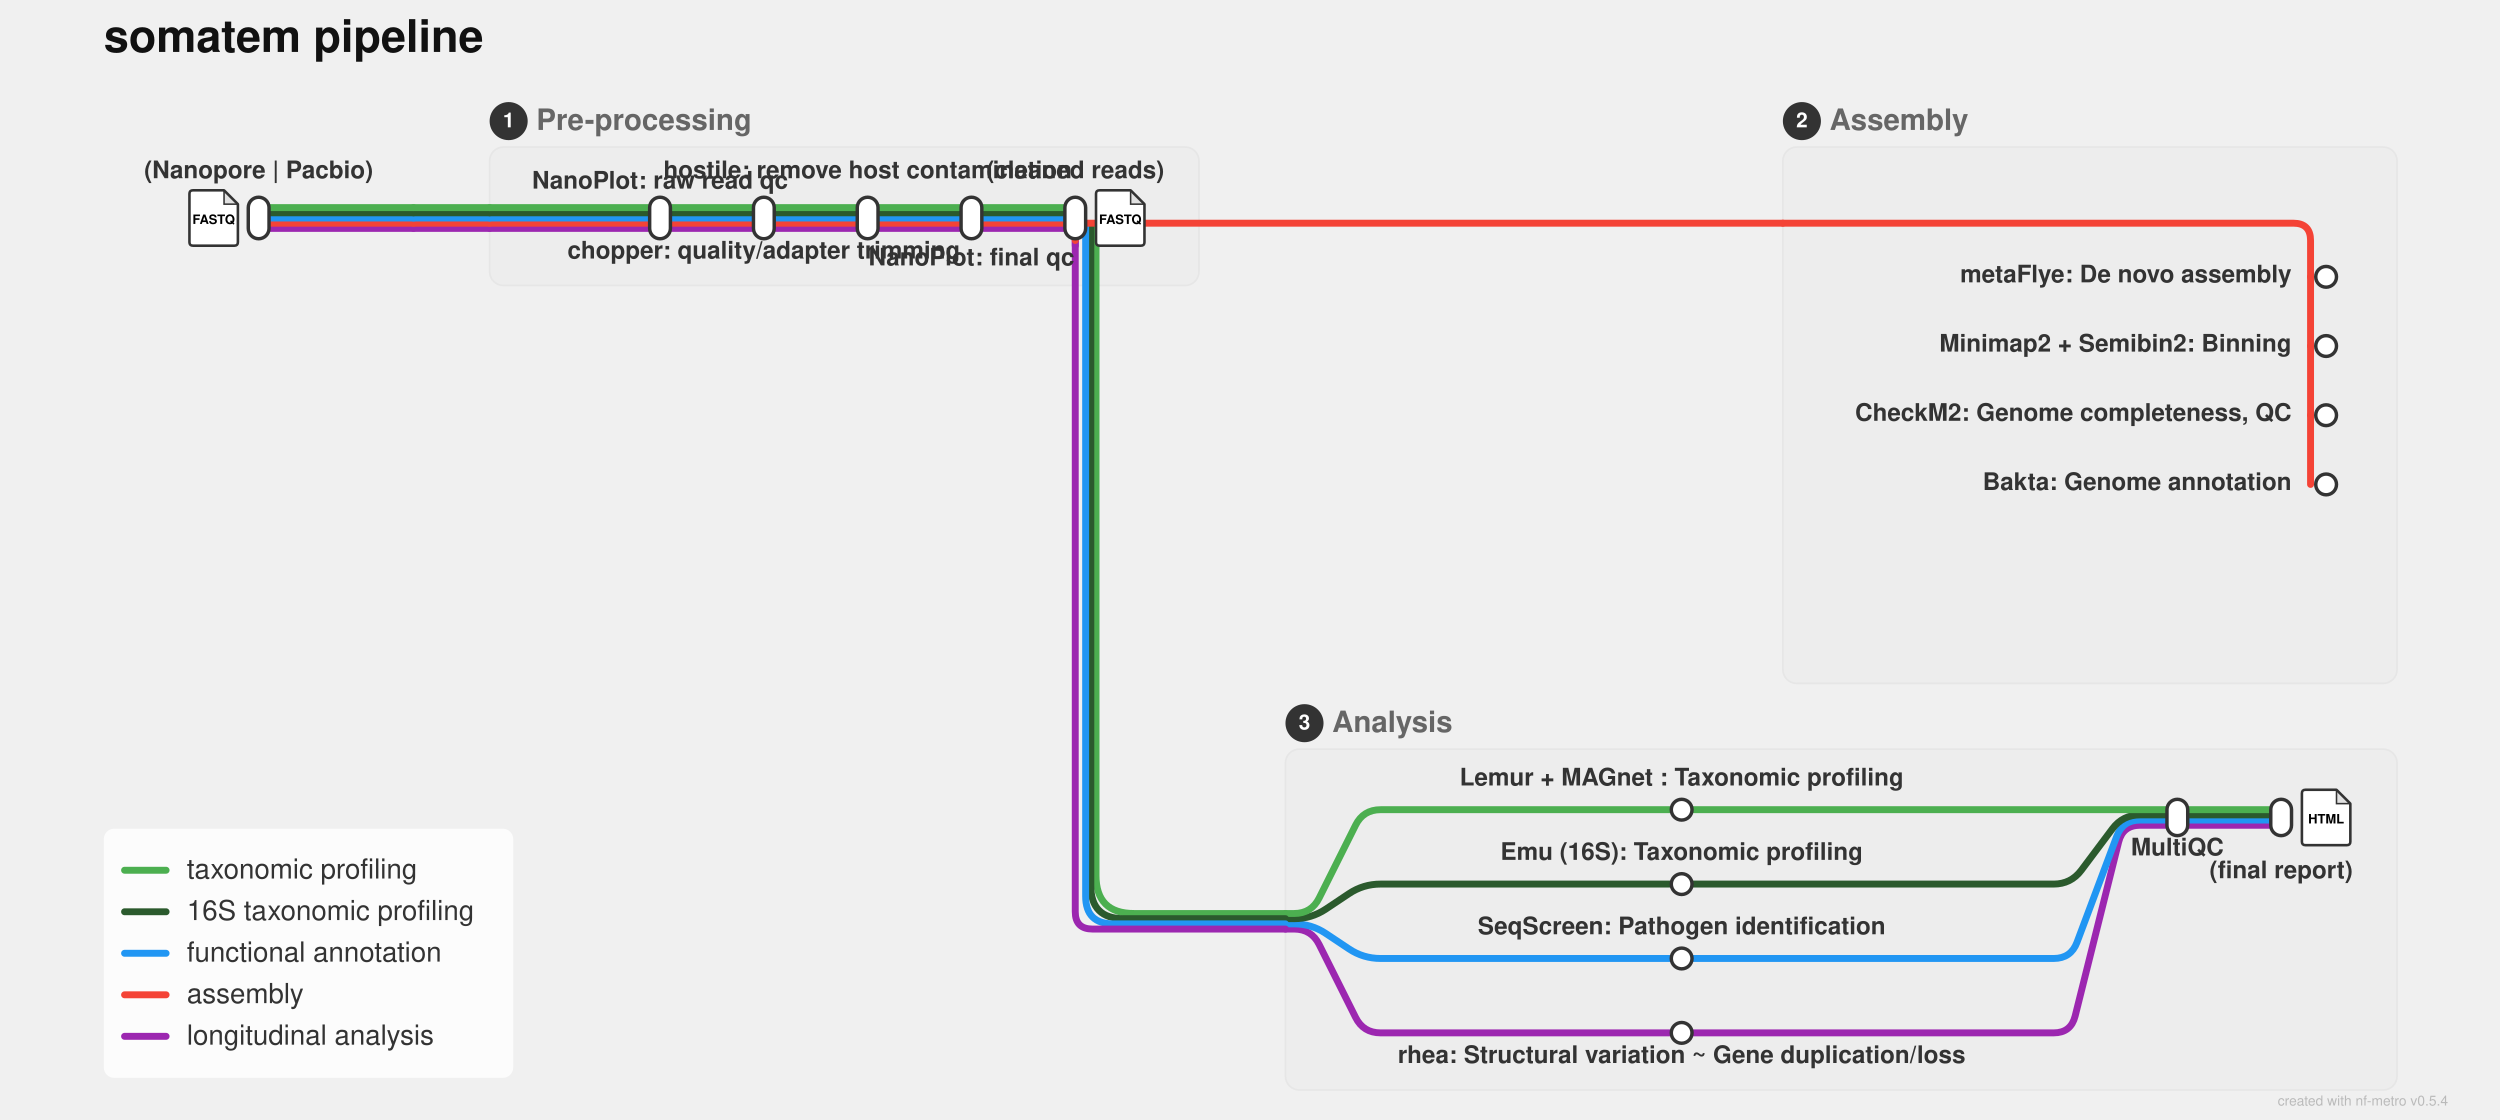
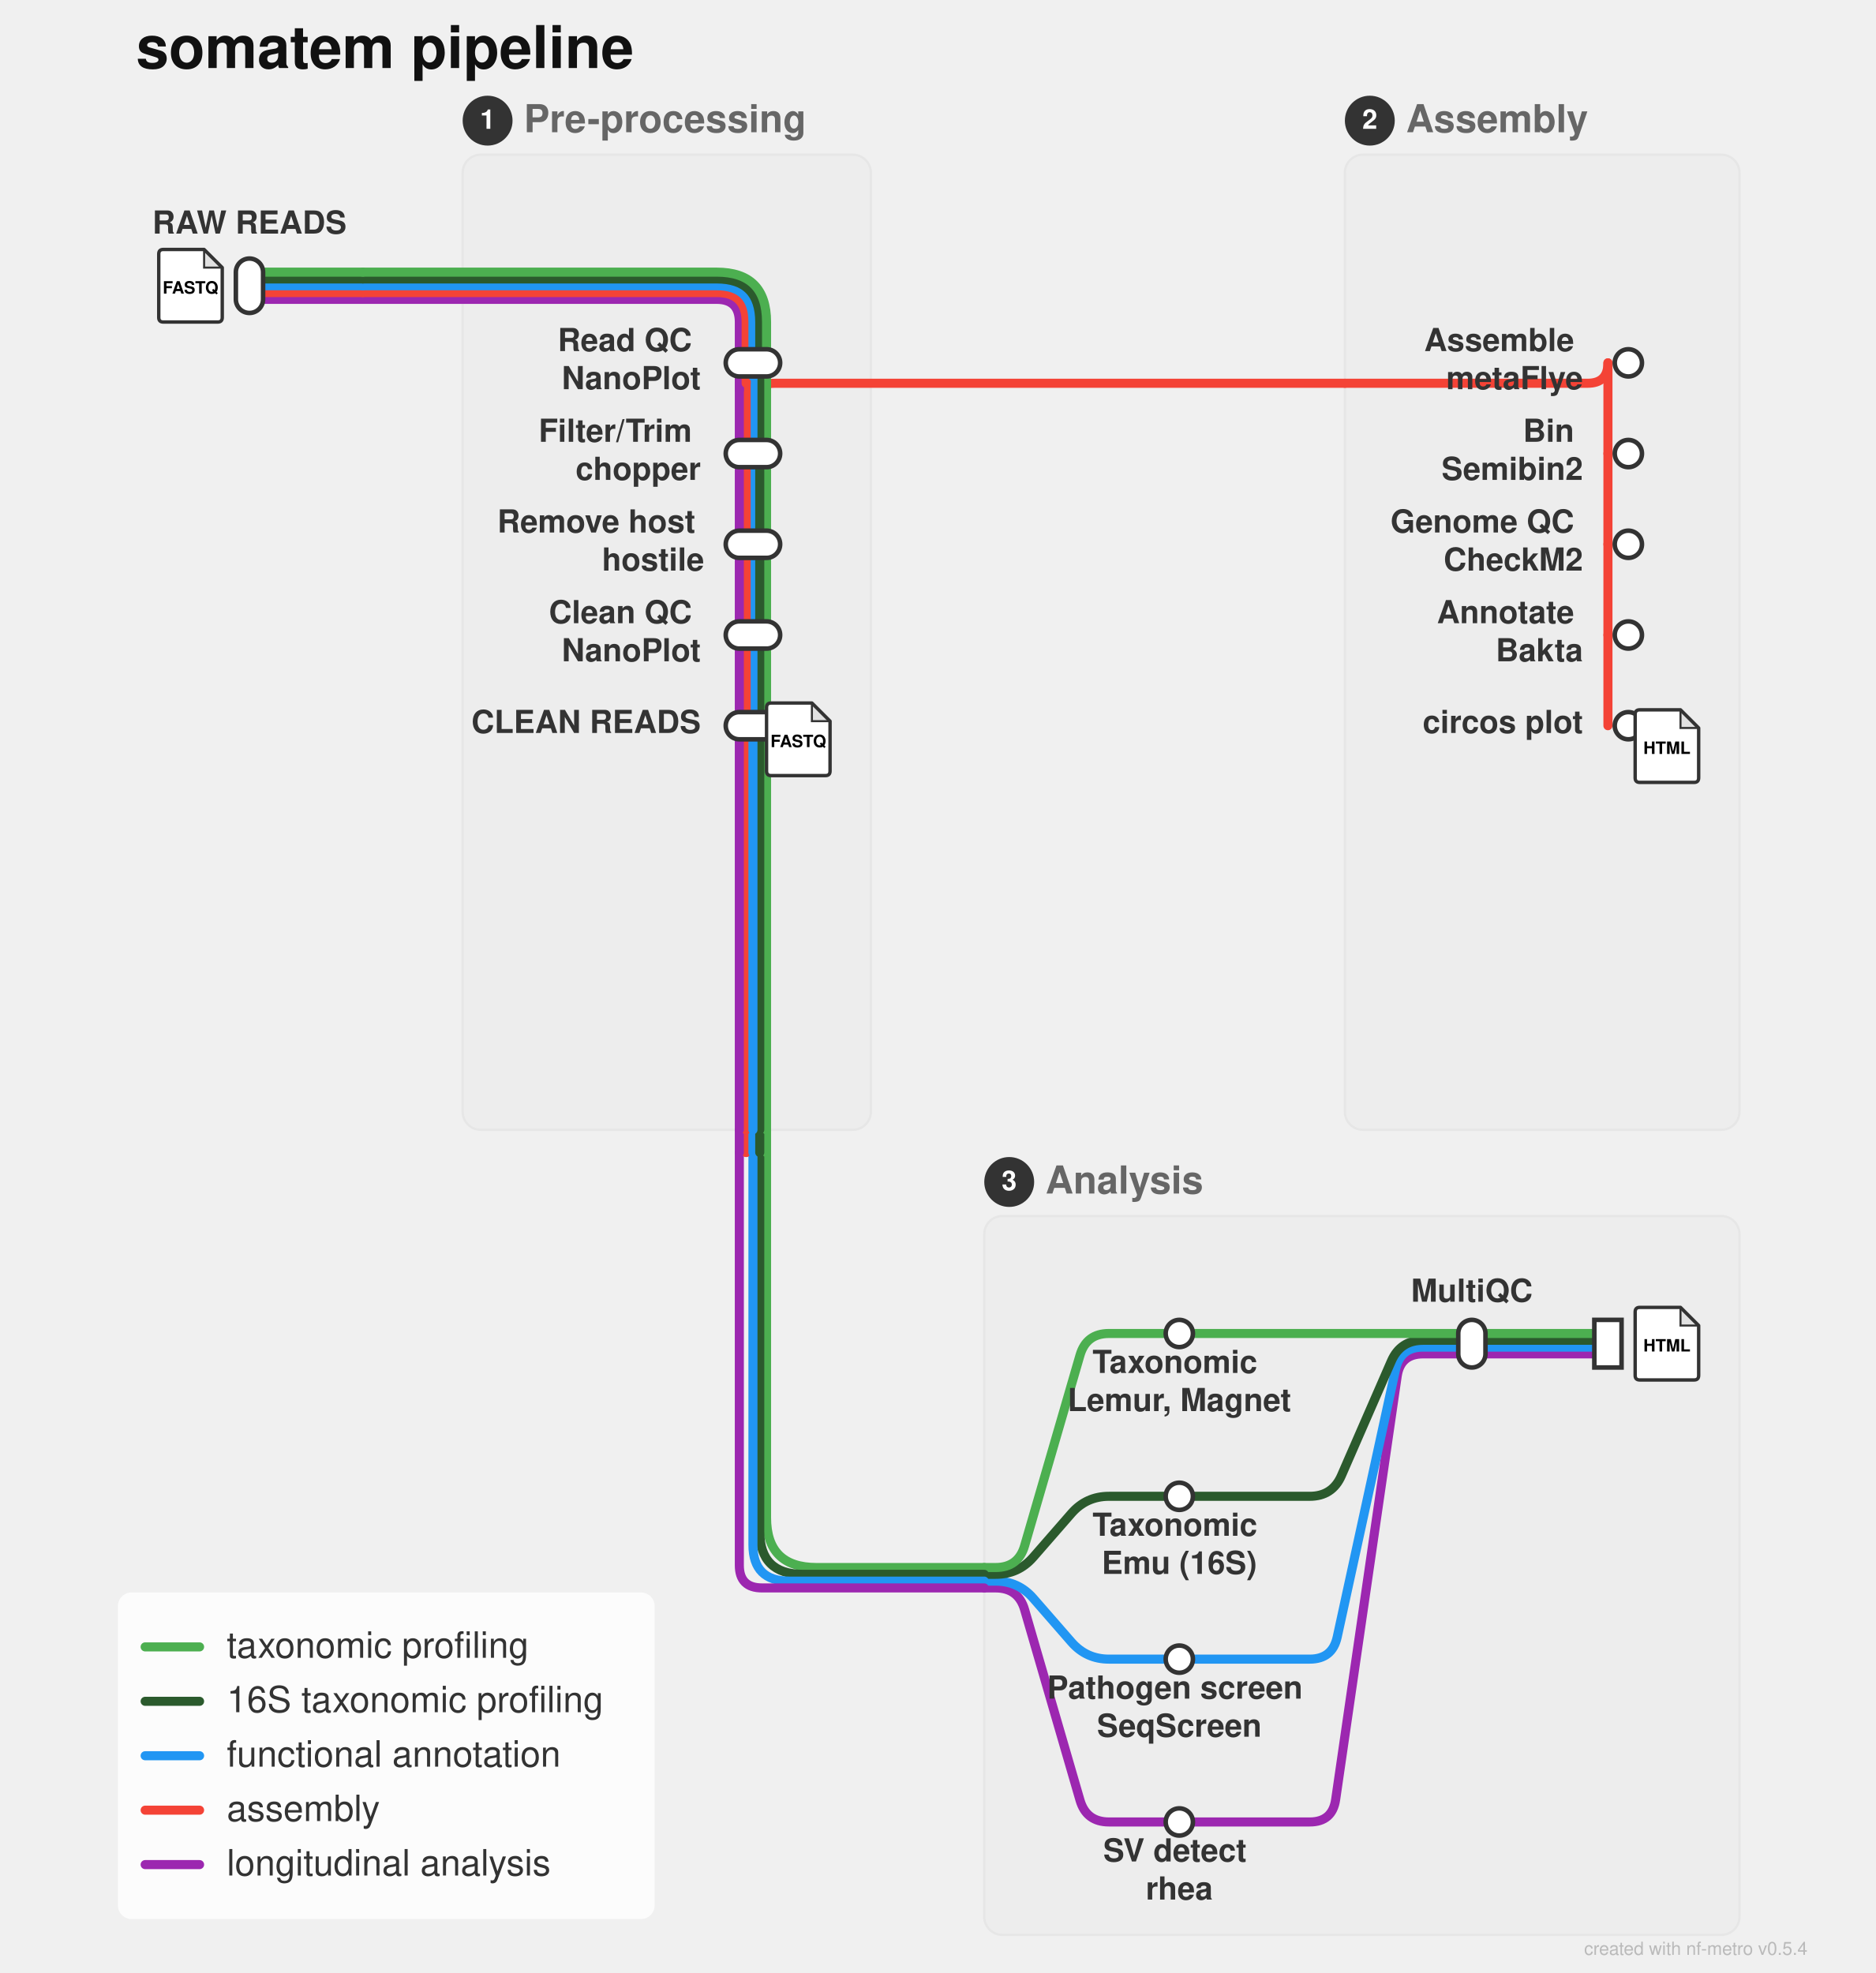
- <svg xmlns="http://www.w3.org/2000/svg" width="1445" height="647" viewBox="0 0 1445 647">
+ <svg xmlns="http://www.w3.org/2000/svg" width="827" height="870" viewBox="0 0 827 870">
  <defs>
</defs>
  <style>@media (prefers-color-scheme: dark) {
    .nf-metro-section-label { fill: #d0d0d0; }
    .nf-metro-section-num-circle { fill: #777777; }
    .nf-metro-title { fill: #ffffff; }
}
</style>
  <text x="60.0" y="30.0" font-size="26.0" fill="#111111" font-family="'Helvetica Neue', Helvetica, Arial, sans-serif" font-weight="bold" class="nf-metro-title">somatem pipeline</text>
-   <rect x="283.0" y="85.0" width="410.0" height="80.0" rx="8" ry="8" fill="#ededed" stroke="#e6e6e6" stroke-width="1.0" />
-   <circle cx="294.0" cy="70.0" r="11" fill="#333333" class="nf-metro-section-num-circle" />
-   <text x="294.0" y="70.0" font-size="12" fill="#ffffff" font-family="'Helvetica Neue', Helvetica, Arial, sans-serif" font-weight="bold" text-anchor="middle" dy="0.3em">1</text>
-   <text x="310.0" y="70.0" font-size="17.0" fill="#666666" font-family="'Helvetica Neue', Helvetica, Arial, sans-serif" font-weight="bold" dy="0.3em" class="nf-metro-section-label">Pre-processing</text>
-   <rect x="1030.5" y="85.0" width="355.0" height="310.0" rx="8" ry="8" fill="#ededed" stroke="#e6e6e6" stroke-width="1.0" />
-   <circle cx="1041.5" cy="70.0" r="11" fill="#333333" class="nf-metro-section-num-circle" />
-   <text x="1041.5" y="70.0" font-size="12" fill="#ffffff" font-family="'Helvetica Neue', Helvetica, Arial, sans-serif" font-weight="bold" text-anchor="middle" dy="0.3em">2</text>
-   <text x="1057.5" y="70.0" font-size="17.0" fill="#666666" font-family="'Helvetica Neue', Helvetica, Arial, sans-serif" font-weight="bold" dy="0.3em" class="nf-metro-section-label">Assembly</text>
-   <rect x="743.0" y="433.0" width="642.5" height="197.0" rx="8" ry="8" fill="#ededed" stroke="#e6e6e6" stroke-width="1.0" />
-   <circle cx="754.0" cy="418.0" r="11" fill="#333333" class="nf-metro-section-num-circle" />
-   <text x="754.0" y="418.0" font-size="12" fill="#ffffff" font-family="'Helvetica Neue', Helvetica, Arial, sans-serif" font-weight="bold" text-anchor="middle" dy="0.3em">3</text>
-   <text x="770.0" y="418.0" font-size="17.0" fill="#666666" font-family="'Helvetica Neue', Helvetica, Arial, sans-serif" font-weight="bold" dy="0.3em" class="nf-metro-section-label">Analysis</text>
-   <path d="M972.0,597.0 L1187.0,597.0 Q1197.0,597.0,1199.425,587.299 L1224.575,486.701 Q1227.0,477.0,1237.0,477.0 L1258.5,477.0" stroke="#9C27B0" stroke-width="4.0" fill="none" stroke-linecap="round" stroke-linejoin="round" />
-   <path d="M972.0,554.0 L1187.0,554.0 Q1197.0,554.0,1200.511,544.637 L1223.489,483.363 Q1227.0,474.0,1237.0,474.0 L1258.5,474.0" stroke="#2196F3" stroke-width="4.0" fill="none" stroke-linecap="round" stroke-linejoin="round" />
-   <path d="M743.0,537.0 L748.0,537.0 Q758.0,537.0,762.472,545.944 L783.528,588.056 Q788.0,597.0,798.0,597.0 L972.0,597.0" stroke="#9C27B0" stroke-width="4.0" fill="none" stroke-linecap="round" stroke-linejoin="round" />
-   <path d="M743.0,534.0 L748.0,534.0 Q758.0,534.0,766.321,539.547 L779.679,548.453 Q788.0,554.0,798.0,554.0 L972.0,554.0" stroke="#2196F3" stroke-width="4.0" fill="none" stroke-linecap="round" stroke-linejoin="round" />
-   <path d="M743.0,531.0 L748.0,531.0 Q758.0,531.0,766.321,525.453 L779.679,516.547 Q788.0,511.0,798.0,511.0 L972.0,511.0" stroke="#2b5a2d" stroke-width="4.0" fill="none" stroke-linecap="round" stroke-linejoin="round" />
-   <path d="M743.0,528.0 L748.0,528.0 Q758.0,528.0,762.472,519.056 L783.528,476.944 Q788.0,468.0,798.0,468.0 L972.0,468.0" stroke="#4CAF50" stroke-width="4.0" fill="none" stroke-linecap="round" stroke-linejoin="round" />
-   <path d="M972.0,511.0 L1187.0,511.0 Q1197.0,511.0,1203.0,503.0 L1221.0,479.0 Q1227.0,471.0,1237.0,471.0 L1258.5,471.0" stroke="#2b5a2d" stroke-width="4.0" fill="none" stroke-linecap="round" stroke-linejoin="round" />
-   <path d="M1258.5,477.0 L1318.5,477.0" stroke="#9C27B0" stroke-width="4.0" stroke-linecap="round" />
-   <path d="M1258.5,474.0 L1318.5,474.0" stroke="#2196F3" stroke-width="4.0" stroke-linecap="round" />
-   <path d="M1258.5,471.0 L1318.5,471.0" stroke="#2b5a2d" stroke-width="4.0" stroke-linecap="round" />
-   <path d="M972.0,468.0 L1258.5,468.0" stroke="#4CAF50" stroke-width="4.0" stroke-linecap="round" />
-   <path d="M1258.5,468.0 L1318.5,468.0" stroke="#4CAF50" stroke-width="4.0" stroke-linecap="round" />
-   <path d="M1335.5,240.0 L1335.5,280.0" stroke="#F44336" stroke-width="4.0" stroke-linecap="round" />
-   <path d="M1335.5,200.0 L1335.5,240.0" stroke="#F44336" stroke-width="4.0" stroke-linecap="round" />
-   <path d="M1335.5,160.0 L1335.5,200.0" stroke="#F44336" stroke-width="4.0" stroke-linecap="round" />
-   <path d="M381.5,132.0 L441.5,132.0" stroke="#9C27B0" stroke-width="4.0" stroke-linecap="round" />
-   <path d="M441.5,132.0 L501.5,132.0" stroke="#9C27B0" stroke-width="4.0" stroke-linecap="round" />
-   <path d="M501.5,132.0 L561.5,132.0" stroke="#9C27B0" stroke-width="4.0" stroke-linecap="round" />
-   <path d="M561.5,132.0 L621.5,132.0" stroke="#9C27B0" stroke-width="4.0" stroke-linecap="round" />
-   <path d="M149.5,132.0 L239.0,132.0" stroke="#9C27B0" stroke-width="4.0" stroke-linecap="round" />
-   <path d="M283.0,132.0 L381.5,132.0" stroke="#9C27B0" stroke-width="4.0" stroke-linecap="round" />
-   <path d="M621.5,132.0 L621.5,132.0" stroke="#9C27B0" stroke-width="4.0" stroke-linecap="round" />
-   <path d="M239.0,132.0 L283.0,132.0" stroke="#9C27B0" stroke-width="4.0" stroke-linecap="round" />
-   <path d="M621.5,132.0 L621.5,142.0" stroke="#9C27B0" stroke-width="4.0" stroke-linecap="round" />
-   <path d="M633.5,130.0 L633.5,506.0 Q633.5,528.0,655.5,528.0 L743.0,528.0" stroke="#4CAF50" stroke-width="4.0" fill="none" stroke-linecap="round" stroke-linejoin="round" />
-   <path d="M630.5,130.0 L630.5,512.0 Q630.5,531.0,649.5,531.0 L743.0,531.0" stroke="#2b5a2d" stroke-width="4.0" fill="none" stroke-linecap="round" stroke-linejoin="round" />
-   <path d="M627.5,130.0 L627.5,518.0 Q627.5,534.0,643.5,534.0 L743.0,534.0" stroke="#2196F3" stroke-width="4.0" fill="none" stroke-linecap="round" stroke-linejoin="round" />
-   <path d="M621.5,130.0 L621.5,527.0 Q621.5,537.0,631.5,537.0 L743.0,537.0" stroke="#9C27B0" stroke-width="4.0" fill="none" stroke-linecap="round" stroke-linejoin="round" />
-   <path d="M624.5,130.0 L624.5,130.0 Q624.5,129.0,625.5,129.0 L1030.5,129.0" stroke="#F44336" stroke-width="4.0" fill="none" stroke-linecap="round" stroke-linejoin="round" />
-   <path d="M381.5,129.0 L441.5,129.0" stroke="#F44336" stroke-width="4.0" stroke-linecap="round" />
-   <path d="M441.5,129.0 L501.5,129.0" stroke="#F44336" stroke-width="4.0" stroke-linecap="round" />
-   <path d="M501.5,129.0 L561.5,129.0" stroke="#F44336" stroke-width="4.0" stroke-linecap="round" />
-   <path d="M561.5,129.0 L621.5,129.0" stroke="#F44336" stroke-width="4.0" stroke-linecap="round" />
-   <path d="M149.5,129.0 L239.0,129.0" stroke="#F44336" stroke-width="4.0" stroke-linecap="round" />
-   <path d="M283.0,129.0 L381.5,129.0" stroke="#F44336" stroke-width="4.0" stroke-linecap="round" />
-   <path d="M621.5,129.0 L621.5,129.0" stroke="#F44336" stroke-width="4.0" stroke-linecap="round" />
-   <path d="M1030.5,129.0 L1325.5,129.0 Q1335.5,129.0,1335.5,139.0 L1335.5,160.0" stroke="#F44336" stroke-width="4.0" fill="none" stroke-linecap="round" stroke-linejoin="round" />
-   <path d="M239.0,129.0 L283.0,129.0" stroke="#F44336" stroke-width="4.0" stroke-linecap="round" />
-   <path d="M621.5,129.0 L621.5,139.0" stroke="#F44336" stroke-width="4.0" stroke-linecap="round" />
-   <path d="M381.5,126.0 L441.5,126.0" stroke="#2196F3" stroke-width="4.0" stroke-linecap="round" />
-   <path d="M441.5,126.0 L501.5,126.0" stroke="#2196F3" stroke-width="4.0" stroke-linecap="round" />
-   <path d="M501.5,126.0 L561.5,126.0" stroke="#2196F3" stroke-width="4.0" stroke-linecap="round" />
-   <path d="M561.5,126.0 L621.5,126.0" stroke="#2196F3" stroke-width="4.0" stroke-linecap="round" />
-   <path d="M149.5,126.0 L239.0,126.0" stroke="#2196F3" stroke-width="4.0" stroke-linecap="round" />
-   <path d="M283.0,126.0 L381.5,126.0" stroke="#2196F3" stroke-width="4.0" stroke-linecap="round" />
-   <path d="M621.5,126.0 L621.5,126.0" stroke="#2196F3" stroke-width="4.0" stroke-linecap="round" />
-   <path d="M239.0,126.0 L283.0,126.0" stroke="#2196F3" stroke-width="4.0" stroke-linecap="round" />
-   <path d="M621.5,126.0 L621.5,136.0" stroke="#2196F3" stroke-width="4.0" stroke-linecap="round" />
-   <path d="M381.5,123.0 L441.5,123.0" stroke="#2b5a2d" stroke-width="4.0" stroke-linecap="round" />
-   <path d="M441.5,123.0 L561.5,123.0" stroke="#2b5a2d" stroke-width="4.0" stroke-linecap="round" />
-   <path d="M561.5,123.0 L621.5,123.0" stroke="#2b5a2d" stroke-width="4.0" stroke-linecap="round" />
-   <path d="M149.5,123.0 L239.0,123.0" stroke="#2b5a2d" stroke-width="4.0" stroke-linecap="round" />
-   <path d="M283.0,123.0 L381.5,123.0" stroke="#2b5a2d" stroke-width="4.0" stroke-linecap="round" />
-   <path d="M621.5,123.0 L621.5,123.0" stroke="#2b5a2d" stroke-width="4.0" stroke-linecap="round" />
-   <path d="M239.0,123.0 L283.0,123.0" stroke="#2b5a2d" stroke-width="4.0" stroke-linecap="round" />
-   <path d="M621.5,123.0 L621.5,133.0" stroke="#2b5a2d" stroke-width="4.0" stroke-linecap="round" />
-   <path d="M381.5,120.0 L441.5,120.0" stroke="#4CAF50" stroke-width="4.0" stroke-linecap="round" />
-   <path d="M441.5,120.0 L501.5,120.0" stroke="#4CAF50" stroke-width="4.0" stroke-linecap="round" />
-   <path d="M501.5,120.0 L561.5,120.0" stroke="#4CAF50" stroke-width="4.0" stroke-linecap="round" />
-   <path d="M561.5,120.0 L621.5,120.0" stroke="#4CAF50" stroke-width="4.0" stroke-linecap="round" />
-   <path d="M149.5,120.0 L239.0,120.0" stroke="#4CAF50" stroke-width="4.0" stroke-linecap="round" />
-   <path d="M283.0,120.0 L381.5,120.0" stroke="#4CAF50" stroke-width="4.0" stroke-linecap="round" />
-   <path d="M621.5,120.0 L621.5,120.0" stroke="#4CAF50" stroke-width="4.0" stroke-linecap="round" />
-   <path d="M239.0,120.0 L283.0,120.0" stroke="#4CAF50" stroke-width="4.0" stroke-linecap="round" />
-   <path d="M621.5,120.0 L621.5,130.0" stroke="#4CAF50" stroke-width="4.0" stroke-linecap="round" />
-   <rect x="143.5" y="114.0" width="12.0" height="24.0" rx="6.0" ry="6.0" fill="#ffffff" stroke="#333333" stroke-width="2.0" />
-   <path d="M111.5,110.0 L129.5,110.0 L137.5,118.0 L137.5,140.0 Q137.5,142.0,135.5,142.0 L111.5,142.0 Q109.5,142.0,109.5,140.0 L109.5,112.0 Q109.5,110.0,111.5,110.0 Z" fill="#ffffff" stroke="#333333" stroke-width="1.5" stroke-linejoin="round" />
-   <path d="M129.5,110.0 L129.5,118.0 L137.5,118.0 Z" fill="#333333" opacity="0.15" stroke="none" />
-   <path d="M129.5,110.0 L129.5,118.0 L137.5,118.0" fill="none" stroke="#333333" stroke-width="0.9" />
-   <text x="123.5" y="127.2" font-size="7.5" fill="#000000" font-family="'Helvetica Neue', Helvetica, Arial, sans-serif" font-weight="bold" text-anchor="middle" dy="0.3em">FASTQ</text>
-   <rect x="375.5" y="114.0" width="12.0" height="24.0" rx="6.0" ry="6.0" fill="#ffffff" stroke="#333333" stroke-width="2.0" />
-   <rect x="435.5" y="114.0" width="12.0" height="24.0" rx="6.0" ry="6.0" fill="#ffffff" stroke="#333333" stroke-width="2.0" />
-   <rect x="495.5" y="114.0" width="12.0" height="24.0" rx="6.0" ry="6.0" fill="#ffffff" stroke="#333333" stroke-width="2.0" />
-   <rect x="555.5" y="114.0" width="12.0" height="24.0" rx="6.0" ry="6.0" fill="#ffffff" stroke="#333333" stroke-width="2.0" />
-   <rect x="615.5" y="114.0" width="12.0" height="24.0" rx="6.0" ry="6.0" fill="#ffffff" stroke="#333333" stroke-width="2.0" />
-   <path d="M635.5,110.0 L653.5,110.0 L661.5,118.0 L661.5,140.0 Q661.5,142.0,659.5,142.0 L635.5,142.0 Q633.5,142.0,633.5,140.0 L633.5,112.0 Q633.5,110.0,635.5,110.0 Z" fill="#ffffff" stroke="#333333" stroke-width="1.5" stroke-linejoin="round" />
-   <path d="M653.5,110.0 L653.5,118.0 L661.5,118.0 Z" fill="#333333" opacity="0.15" stroke="none" />
-   <path d="M653.5,110.0 L653.5,118.0 L661.5,118.0" fill="none" stroke="#333333" stroke-width="0.9" />
-   <text x="647.5" y="127.2" font-size="7.5" fill="#000000" font-family="'Helvetica Neue', Helvetica, Arial, sans-serif" font-weight="bold" text-anchor="middle" dy="0.3em">FASTQ</text>
-   <rect x="1338.5" y="154.0" width="12.0" height="12.0" rx="6.0" ry="6.0" fill="#ffffff" stroke="#333333" stroke-width="2.0" />
-   <rect x="1338.5" y="194.0" width="12.0" height="12.0" rx="6.0" ry="6.0" fill="#ffffff" stroke="#333333" stroke-width="2.0" />
-   <rect x="1338.5" y="234.0" width="12.0" height="12.0" rx="6.0" ry="6.0" fill="#ffffff" stroke="#333333" stroke-width="2.0" />
-   <rect x="1338.5" y="274.0" width="12.0" height="12.0" rx="6.0" ry="6.0" fill="#ffffff" stroke="#333333" stroke-width="2.0" />
-   <rect x="966.0" y="591.0" width="12.0" height="12.0" rx="6.0" ry="6.0" fill="#ffffff" stroke="#333333" stroke-width="2.0" />
-   <rect x="966.0" y="548.0" width="12.0" height="12.0" rx="6.0" ry="6.0" fill="#ffffff" stroke="#333333" stroke-width="2.0" />
-   <rect x="966.0" y="462.0" width="12.0" height="12.0" rx="6.0" ry="6.0" fill="#ffffff" stroke="#333333" stroke-width="2.0" />
-   <rect x="966.0" y="505.0" width="12.0" height="12.0" rx="6.0" ry="6.0" fill="#ffffff" stroke="#333333" stroke-width="2.0" />
-   <rect x="1312.5" y="462.0" width="12.0" height="21.0" rx="6.0" ry="6.0" fill="#ffffff" stroke="#333333" stroke-width="2.0" />
-   <path d="M1332.5,456.5 L1350.5,456.5 L1358.5,464.5 L1358.5,486.5 Q1358.5,488.5,1356.5,488.5 L1332.5,488.5 Q1330.5,488.5,1330.5,486.5 L1330.5,458.5 Q1330.5,456.5,1332.5,456.5 Z" fill="#ffffff" stroke="#333333" stroke-width="1.5" stroke-linejoin="round" />
-   <path d="M1350.5,456.5 L1350.5,464.5 L1358.5,464.5 Z" fill="#333333" opacity="0.15" stroke="none" />
-   <path d="M1350.5,456.5 L1350.5,464.5 L1358.5,464.5" fill="none" stroke="#333333" stroke-width="0.9" />
-   <text x="1344.5" y="473.7" font-size="7.5" fill="#000000" font-family="'Helvetica Neue', Helvetica, Arial, sans-serif" font-weight="bold" text-anchor="middle" dy="0.3em">HTML</text>
-   <rect x="1252.5" y="462.0" width="12.0" height="21.0" rx="6.0" ry="6.0" fill="#ffffff" stroke="#333333" stroke-width="2.0" />
-   <text x="381.5" y="109.0" font-size="14.0" fill="#333333" font-family="'Helvetica Neue', Helvetica, Arial, sans-serif" font-weight="bold" text-anchor="middle" dominant-baseline="auto">NanoPlot: raw read qc</text>
-   <text x="972.0" y="454.0" font-size="14.0" fill="#333333" font-family="'Helvetica Neue', Helvetica, Arial, sans-serif" font-weight="bold" text-anchor="middle" dominant-baseline="auto">Lemur + MAGnet : Taxonomic profiling</text>
-   <text x="972.0" y="497.0" font-size="14.0" fill="#333333" font-family="'Helvetica Neue', Helvetica, Arial, sans-serif" font-weight="bold" text-anchor="middle" dominant-baseline="auto">Emu (16S): Taxonomic profiling</text>
-   <text x="972.0" y="540.0" font-size="14.0" fill="#333333" font-family="'Helvetica Neue', Helvetica, Arial, sans-serif" font-weight="bold" text-anchor="middle" dominant-baseline="auto">SeqScreen: Pathogen identification</text>
-   <text x="1324.5" y="160.0" font-size="14.0" fill="#333333" font-family="'Helvetica Neue', Helvetica, Arial, sans-serif" font-weight="bold" text-anchor="end" dominant-baseline="central">metaFlye: De novo assembly</text>
-   <text x="972.0" y="608.0" font-size="14.0" fill="#333333" font-family="'Helvetica Neue', Helvetica, Arial, sans-serif" font-weight="bold" text-anchor="middle" dominant-baseline="hanging">rhea: Structural variation ~ Gene duplication/loss</text>
-   <text x="149.5" y="103.0" font-size="14.0" fill="#333333" font-family="'Helvetica Neue', Helvetica, Arial, sans-serif" font-weight="bold" text-anchor="middle" dominant-baseline="auto">(Nanopore | Pacbio)</text>
-   <text x="441.5" y="143.0" font-size="14.0" fill="#333333" font-family="'Helvetica Neue', Helvetica, Arial, sans-serif" font-weight="bold" text-anchor="middle" dominant-baseline="hanging">chopper: quality/adapter trimming</text>
-   <text x="1258.5" y="488.0" font-size="14.0" fill="#333333" font-family="'Helvetica Neue', Helvetica, Arial, sans-serif" font-weight="bold" text-anchor="middle" dominant-baseline="hanging">MultiQC</text>
-   <text x="1324.5" y="200.0" font-size="14.0" fill="#333333" font-family="'Helvetica Neue', Helvetica, Arial, sans-serif" font-weight="bold" text-anchor="end" dominant-baseline="central">Minimap2 + Semibin2: Binning</text>
-   <text x="501.5" y="103.0" font-size="14.0" fill="#333333" font-family="'Helvetica Neue', Helvetica, Arial, sans-serif" font-weight="bold" text-anchor="middle" dominant-baseline="auto">hostile: remove host contamination</text>
-   <text x="1318.5" y="501.2" font-size="14.0" fill="#333333" font-family="'Helvetica Neue', Helvetica, Arial, sans-serif" font-weight="bold" text-anchor="middle" dominant-baseline="hanging">(final report)</text>
-   <text x="1324.5" y="240.0" font-size="14.0" fill="#333333" font-family="'Helvetica Neue', Helvetica, Arial, sans-serif" font-weight="bold" text-anchor="end" dominant-baseline="central">CheckM2: Genome completeness, QC</text>
-   <text x="561.5" y="147.0" font-size="14.0" fill="#333333" font-family="'Helvetica Neue', Helvetica, Arial, sans-serif" font-weight="bold" text-anchor="middle" dominant-baseline="hanging">NanoPlot: final qc</text>
-   <text x="1324.5" y="280.0" font-size="14.0" fill="#333333" font-family="'Helvetica Neue', Helvetica, Arial, sans-serif" font-weight="bold" text-anchor="end" dominant-baseline="central">Bakta: Genome annotation</text>
-   <text x="621.5" y="103.0" font-size="14.0" fill="#333333" font-family="'Helvetica Neue', Helvetica, Arial, sans-serif" font-weight="bold" text-anchor="middle" dominant-baseline="auto">(cleaned reads)</text>
-   <rect x="60.0" y="479.0" width="236.64" height="144.0" rx="6" ry="6" fill="rgba(255, 255, 255, 0.8)" />
-   <path d="M72.0,503.0 L96.0,503.0" stroke="#4CAF50" stroke-width="4.0" stroke-linecap="round" />
-   <text x="108.0" y="503.0" font-size="16.0" fill="#333333" font-family="'Helvetica Neue', Helvetica, Arial, sans-serif" dy="0.3em">taxonomic profiling</text>
-   <path d="M72.0,527.0 L96.0,527.0" stroke="#2b5a2d" stroke-width="4.0" stroke-linecap="round" />
-   <text x="108.0" y="527.0" font-size="16.0" fill="#333333" font-family="'Helvetica Neue', Helvetica, Arial, sans-serif" dy="0.3em">16S taxonomic profiling</text>
-   <path d="M72.0,551.0 L96.0,551.0" stroke="#2196F3" stroke-width="4.0" stroke-linecap="round" />
-   <text x="108.0" y="551.0" font-size="16.0" fill="#333333" font-family="'Helvetica Neue', Helvetica, Arial, sans-serif" dy="0.3em">functional annotation</text>
-   <path d="M72.0,575.0 L96.0,575.0" stroke="#F44336" stroke-width="4.0" stroke-linecap="round" />
-   <text x="108.0" y="575.0" font-size="16.0" fill="#333333" font-family="'Helvetica Neue', Helvetica, Arial, sans-serif" dy="0.3em">assembly</text>
-   <path d="M72.0,599.0 L96.0,599.0" stroke="#9C27B0" stroke-width="4.0" stroke-linecap="round" />
-   <text x="108.0" y="599.0" font-size="16.0" fill="#333333" font-family="'Helvetica Neue', Helvetica, Arial, sans-serif" dy="0.3em">longitudinal analysis</text>
-   <text x="1415.0" y="639.0" font-size="8" fill="rgba(150, 150, 150, 0.6)" font-family="'Helvetica Neue', Helvetica, Arial, sans-serif" text-anchor="end">created with nf-metro v0.5.4</text>
+   <rect x="204.0" y="68.2" width="180.0" height="430.0" rx="8" ry="8" fill="#ededed" stroke="#e6e6e6" stroke-width="1.0" />
+   <circle cx="215.0" cy="53.2" r="11" fill="#333333" class="nf-metro-section-num-circle" />
+   <text x="215.0" y="53.2" font-size="12" fill="#ffffff" font-family="'Helvetica Neue', Helvetica, Arial, sans-serif" font-weight="bold" text-anchor="middle" dy="0.3em">1</text>
+   <text x="231.0" y="53.2" font-size="17.0" fill="#666666" font-family="'Helvetica Neue', Helvetica, Arial, sans-serif" font-weight="bold" dy="0.3em" class="nf-metro-section-label">Pre-processing</text>
+   <rect x="593.0" y="68.2" width="174.0" height="430.0" rx="8" ry="8" fill="#ededed" stroke="#e6e6e6" stroke-width="1.0" />
+   <circle cx="604.0" cy="53.2" r="11" fill="#333333" class="nf-metro-section-num-circle" />
+   <text x="604.0" y="53.2" font-size="12" fill="#ffffff" font-family="'Helvetica Neue', Helvetica, Arial, sans-serif" font-weight="bold" text-anchor="middle" dy="0.3em">2</text>
+   <text x="620.0" y="53.2" font-size="17.0" fill="#666666" font-family="'Helvetica Neue', Helvetica, Arial, sans-serif" font-weight="bold" dy="0.3em" class="nf-metro-section-label">Assembly</text>
+   <rect x="434.0" y="536.2" width="333.0" height="317" rx="8" ry="8" fill="#ededed" stroke="#e6e6e6" stroke-width="1.0" />
+   <circle cx="445.0" cy="521.2" r="11" fill="#333333" class="nf-metro-section-num-circle" />
+   <text x="445.0" y="521.2" font-size="12" fill="#ffffff" font-family="'Helvetica Neue', Helvetica, Arial, sans-serif" font-weight="bold" text-anchor="middle" dy="0.3em">3</text>
+   <text x="461.0" y="521.2" font-size="17.0" fill="#666666" font-family="'Helvetica Neue', Helvetica, Arial, sans-serif" font-weight="bold" dy="0.3em" class="nf-metro-section-label">Analysis</text>
+   <path d="M520.0,803.4 L577.5,803.4 Q587.5,803.4,588.938,793.504 L616.062,606.896 Q617.5,597.0,627.5,597.0 L649.0,597.0" stroke="#9C27B0" stroke-width="4.0" fill="none" stroke-linecap="round" stroke-linejoin="round" />
+   <path d="M520.0,731.6 L577.5,731.6 Q587.5,731.6,589.63,721.83 L615.37,603.77 Q617.5,594.0,627.5,594.0 L649.0,594.0" stroke="#2196F3" stroke-width="4.0" fill="none" stroke-linecap="round" stroke-linejoin="round" />
+   <path d="M434.0,700.2 L439.0,700.2 Q449.0,700.2,451.791,709.802 L476.209,793.798 Q479.0,803.4,489.0,803.4 L520.0,803.4" stroke="#9C27B0" stroke-width="4.0" fill="none" stroke-linecap="round" stroke-linejoin="round" />
+   <path d="M434.0,697.2 L439.0,697.2 Q449.0,697.2,455.573,704.737 L472.427,724.063 Q479.0,731.6,489.0,731.6 L520.0,731.6" stroke="#2196F3" stroke-width="4.0" fill="none" stroke-linecap="round" stroke-linejoin="round" />
+   <path d="M434.0,694.2 L439.0,694.2 Q449.0,694.2,455.573,686.663 L472.427,667.337 Q479.0,659.8,489.0,659.8 L520.0,659.8" stroke="#2b5a2d" stroke-width="4.0" fill="none" stroke-linecap="round" stroke-linejoin="round" />
+   <path d="M434.0,691.2 L439.0,691.2 Q449.0,691.2,451.791,681.598 L476.209,597.602 Q479.0,588.0,489.0,588.0 L520.0,588.0" stroke="#4CAF50" stroke-width="4.0" fill="none" stroke-linecap="round" stroke-linejoin="round" />
+   <path d="M520.0,659.8 L577.5,659.8 Q587.5,659.8,591.497,650.634 L613.503,600.166 Q617.5,591.0,627.5,591.0 L649.0,591.0" stroke="#2b5a2d" stroke-width="4.0" fill="none" stroke-linecap="round" stroke-linejoin="round" />
+   <path d="M649.0,597.0 L709.0,597.0" stroke="#9C27B0" stroke-width="4.0" stroke-linecap="round" />
+   <path d="M649.0,594.0 L709.0,594.0" stroke="#2196F3" stroke-width="4.0" stroke-linecap="round" />
+   <path d="M649.0,591.0 L709.0,591.0" stroke="#2b5a2d" stroke-width="4.0" stroke-linecap="round" />
+   <path d="M520.0,588.0 L649.0,588.0" stroke="#4CAF50" stroke-width="4.0" stroke-linecap="round" />
+   <path d="M649.0,588.0 L709.0,588.0" stroke="#4CAF50" stroke-width="4.0" stroke-linecap="round" />
+   <path d="M329.0,508.2 L329.0,182.0 Q329.0,169.0,342.0,169.0 L593.0,169.0" stroke="#F44336" stroke-width="4.0" fill="none" stroke-linecap="round" stroke-linejoin="round" />
+   <path d="M338.0,508.2 L338.0,669.2 Q338.0,691.2,360.0,691.2 L434.0,691.2" stroke="#4CAF50" stroke-width="4.0" fill="none" stroke-linecap="round" stroke-linejoin="round" />
+   <path d="M335.0,508.2 L335.0,675.2 Q335.0,694.2,354.0,694.2 L434.0,694.2" stroke="#2b5a2d" stroke-width="4.0" fill="none" stroke-linecap="round" stroke-linejoin="round" />
+   <path d="M332.0,508.2 L332.0,681.2 Q332.0,697.2,348.0,697.2 L434.0,697.2" stroke="#2196F3" stroke-width="4.0" fill="none" stroke-linecap="round" stroke-linejoin="round" />
+   <path d="M326.0,508.2 L326.0,690.2 Q326.0,700.2,336.0,700.2 L434.0,700.2" stroke="#9C27B0" stroke-width="4.0" fill="none" stroke-linecap="round" stroke-linejoin="round" />
+   <path d="M329.0,498.2 L329.0,508.2" stroke="#F44336" stroke-width="4.0" stroke-linecap="round" />
+   <path d="M332.0,498.2 L332.0,508.2" stroke="#2196F3" stroke-width="4.0" stroke-linecap="round" />
+   <path d="M326.0,498.2 L326.0,508.2" stroke="#9C27B0" stroke-width="4.0" stroke-linecap="round" />
+   <path d="M338.0,498.2 L338.0,508.2" stroke="#4CAF50" stroke-width="4.0" stroke-linecap="round" />
+   <path d="M335.0,498.2 L335.0,508.2" stroke="#2b5a2d" stroke-width="4.0" stroke-linecap="round" />
+   <path d="M329.0,320.0 L329.0,498.2" stroke="#F44336" stroke-width="4.0" stroke-linecap="round" />
+   <path d="M338.0,320.0 L338.0,498.2" stroke="#4CAF50" stroke-width="4.0" stroke-linecap="round" />
+   <path d="M335.0,320.0 L335.0,498.2" stroke="#2b5a2d" stroke-width="4.0" stroke-linecap="round" />
+   <path d="M332.0,320.0 L332.0,498.2" stroke="#2196F3" stroke-width="4.0" stroke-linecap="round" />
+   <path d="M326.0,320.0 L326.0,498.2" stroke="#9C27B0" stroke-width="4.0" stroke-linecap="round" />
+   <path d="M338.0,280.0 L338.0,320.0" stroke="#4CAF50" stroke-width="4.0" stroke-linecap="round" />
+   <path d="M335.0,280.0 L335.0,320.0" stroke="#2b5a2d" stroke-width="4.0" stroke-linecap="round" />
+   <path d="M332.0,280.0 L332.0,320.0" stroke="#2196F3" stroke-width="4.0" stroke-linecap="round" />
+   <path d="M329.0,280.0 L329.0,320.0" stroke="#F44336" stroke-width="4.0" stroke-linecap="round" />
+   <path d="M326.0,280.0 L326.0,320.0" stroke="#9C27B0" stroke-width="4.0" stroke-linecap="round" />
+   <path d="M709.0,280.0 L709.0,320.0" stroke="#F44336" stroke-width="4.0" stroke-linecap="round" />
+   <path d="M338.0,240.0 L338.0,280.0" stroke="#4CAF50" stroke-width="4.0" stroke-linecap="round" />
+   <path d="M332.0,240.0 L332.0,280.0" stroke="#2196F3" stroke-width="4.0" stroke-linecap="round" />
+   <path d="M329.0,240.0 L329.0,280.0" stroke="#F44336" stroke-width="4.0" stroke-linecap="round" />
+   <path d="M326.0,240.0 L326.0,280.0" stroke="#9C27B0" stroke-width="4.0" stroke-linecap="round" />
+   <path d="M709.0,240.0 L709.0,280.0" stroke="#F44336" stroke-width="4.0" stroke-linecap="round" />
+   <path d="M338.0,200.0 L338.0,240.0" stroke="#4CAF50" stroke-width="4.0" stroke-linecap="round" />
+   <path d="M332.0,200.0 L332.0,240.0" stroke="#2196F3" stroke-width="4.0" stroke-linecap="round" />
+   <path d="M329.0,200.0 L329.0,240.0" stroke="#F44336" stroke-width="4.0" stroke-linecap="round" />
+   <path d="M326.0,200.0 L326.0,240.0" stroke="#9C27B0" stroke-width="4.0" stroke-linecap="round" />
+   <path d="M335.0,200.0 L335.0,280.0" stroke="#2b5a2d" stroke-width="4.0" stroke-linecap="round" />
+   <path d="M709.0,200.0 L709.0,240.0" stroke="#F44336" stroke-width="4.0" stroke-linecap="round" />
+   <path d="M593.0,169.0 L700.0,169.0 Q709.0,169.0,709.0,160.0 L709.0,160.0" stroke="#F44336" stroke-width="4.0" fill="none" stroke-linecap="round" stroke-linejoin="round" />
+   <path d="M338.0,160.0 L338.0,200.0" stroke="#4CAF50" stroke-width="4.0" stroke-linecap="round" />
+   <path d="M335.0,160.0 L335.0,200.0" stroke="#2b5a2d" stroke-width="4.0" stroke-linecap="round" />
+   <path d="M332.0,160.0 L332.0,200.0" stroke="#2196F3" stroke-width="4.0" stroke-linecap="round" />
+   <path d="M329.0,160.0 L329.0,200.0" stroke="#F44336" stroke-width="4.0" stroke-linecap="round" />
+   <path d="M326.0,160.0 L326.0,200.0" stroke="#9C27B0" stroke-width="4.0" stroke-linecap="round" />
+   <path d="M709.0,160.0 L709.0,200.0" stroke="#F44336" stroke-width="4.0" stroke-linecap="round" />
+   <path d="M110.0,132.0 L160.0,132.0" stroke="#9C27B0" stroke-width="4.0" stroke-linecap="round" />
+   <path d="M160.0,132.0 L316.0,132.0 Q326.0,132.0,326.0,142.0 L326.0,172.0" stroke="#9C27B0" stroke-width="4.0" fill="none" stroke-linecap="round" stroke-linejoin="round" />
+   <path d="M110.0,129.0 L160.0,129.0" stroke="#F44336" stroke-width="4.0" stroke-linecap="round" />
+   <path d="M160.0,129.0 L316.0,129.0 Q329.0,129.0,329.0,142.0 L329.0,169.0" stroke="#F44336" stroke-width="4.0" fill="none" stroke-linecap="round" stroke-linejoin="round" />
+   <path d="M110.0,126.0 L160.0,126.0" stroke="#2196F3" stroke-width="4.0" stroke-linecap="round" />
+   <path d="M160.0,126.0 L316.0,126.0 Q332.0,126.0,332.0,142.0 L332.0,166.0" stroke="#2196F3" stroke-width="4.0" fill="none" stroke-linecap="round" stroke-linejoin="round" />
+   <path d="M110.0,123.0 L160.0,123.0" stroke="#2b5a2d" stroke-width="4.0" stroke-linecap="round" />
+   <path d="M160.0,123.0 L316.0,123.0 Q335.0,123.0,335.0,142.0 L335.0,163.0" stroke="#2b5a2d" stroke-width="4.0" fill="none" stroke-linecap="round" stroke-linejoin="round" />
+   <path d="M110.0,120.0 L160.0,120.0" stroke="#4CAF50" stroke-width="4.0" stroke-linecap="round" />
+   <path d="M160.0,120.0 L316.0,120.0 Q338.0,120.0,338.0,142.0 L338.0,160.0" stroke="#4CAF50" stroke-width="4.0" fill="none" stroke-linecap="round" stroke-linejoin="round" />
+   <rect x="104.0" y="114.0" width="12.0" height="24.0" rx="6.0" ry="6.0" fill="#ffffff" stroke="#333333" stroke-width="2.0" />
+   <path d="M72.0,110.0 L90.0,110.0 L98.0,118.0 L98.0,140.0 Q98.0,142.0,96.0,142.0 L72.0,142.0 Q70.0,142.0,70.0,140.0 L70.0,112.0 Q70.0,110.0,72.0,110.0 Z" fill="#ffffff" stroke="#333333" stroke-width="1.5" stroke-linejoin="round" />
+   <path d="M90.0,110.0 L90.0,118.0 L98.0,118.0 Z" fill="#333333" opacity="0.15" stroke="none" />
+   <path d="M90.0,110.0 L90.0,118.0 L98.0,118.0" fill="none" stroke="#333333" stroke-width="0.9" />
+   <text x="84.0" y="127.2" font-size="7.5" fill="#000000" font-family="'Helvetica Neue', Helvetica, Arial, sans-serif" font-weight="bold" text-anchor="middle" dy="0.3em">FASTQ</text>
+   <rect x="320.0" y="154.0" width="24.0" height="12.0" rx="6.0" ry="6.0" fill="#ffffff" stroke="#333333" stroke-width="2.0" />
+   <rect x="320.0" y="194.0" width="24.0" height="12.0" rx="6.0" ry="6.0" fill="#ffffff" stroke="#333333" stroke-width="2.0" />
+   <rect x="320.0" y="234.0" width="24.0" height="12.0" rx="6.0" ry="6.0" fill="#ffffff" stroke="#333333" stroke-width="2.0" />
+   <rect x="320.0" y="274.0" width="24.0" height="12.0" rx="6.0" ry="6.0" fill="#ffffff" stroke="#333333" stroke-width="2.0" />
+   <rect x="320.0" y="314.0" width="24.0" height="12.0" rx="6.0" ry="6.0" fill="#ffffff" stroke="#333333" stroke-width="2.0" />
+   <path d="M340.0,310.0 L358.0,310.0 L366.0,318.0 L366.0,340.0 Q366.0,342.0,364.0,342.0 L340.0,342.0 Q338.0,342.0,338.0,340.0 L338.0,312.0 Q338.0,310.0,340.0,310.0 Z" fill="#ffffff" stroke="#333333" stroke-width="1.5" stroke-linejoin="round" />
+   <path d="M358.0,310.0 L358.0,318.0 L366.0,318.0 Z" fill="#333333" opacity="0.15" stroke="none" />
+   <path d="M358.0,310.0 L358.0,318.0 L366.0,318.0" fill="none" stroke="#333333" stroke-width="0.9" />
+   <text x="352.0" y="327.2" font-size="7.5" fill="#000000" font-family="'Helvetica Neue', Helvetica, Arial, sans-serif" font-weight="bold" text-anchor="middle" dy="0.3em">FASTQ</text>
+   <rect x="712.0" y="154.0" width="12.0" height="12.0" rx="6.0" ry="6.0" fill="#ffffff" stroke="#333333" stroke-width="2.0" />
+   <rect x="712.0" y="194.0" width="12.0" height="12.0" rx="6.0" ry="6.0" fill="#ffffff" stroke="#333333" stroke-width="2.0" />
+   <rect x="712.0" y="234.0" width="12.0" height="12.0" rx="6.0" ry="6.0" fill="#ffffff" stroke="#333333" stroke-width="2.0" />
+   <rect x="712.0" y="274.0" width="12.0" height="12.0" rx="6.0" ry="6.0" fill="#ffffff" stroke="#333333" stroke-width="2.0" />
+   <rect x="712.0" y="314.0" width="12.0" height="12.0" rx="6.0" ry="6.0" fill="#ffffff" stroke="#333333" stroke-width="2.0" />
+   <path d="M723.0,313.0 L741.0,313.0 L749.0,321.0 L749.0,343.0 Q749.0,345.0,747.0,345.0 L723.0,345.0 Q721.0,345.0,721.0,343.0 L721.0,315.0 Q721.0,313.0,723.0,313.0 Z" fill="#ffffff" stroke="#333333" stroke-width="1.5" stroke-linejoin="round" />
+   <path d="M741.0,313.0 L741.0,321.0 L749.0,321.0 Z" fill="#333333" opacity="0.15" stroke="none" />
+   <path d="M741.0,313.0 L741.0,321.0 L749.0,321.0" fill="none" stroke="#333333" stroke-width="0.9" />
+   <text x="735.0" y="330.2" font-size="7.5" fill="#000000" font-family="'Helvetica Neue', Helvetica, Arial, sans-serif" font-weight="bold" text-anchor="middle" dy="0.3em">HTML</text>
+   <rect x="514.0" y="797.4" width="12.0" height="12.0" rx="6.0" ry="6.0" fill="#ffffff" stroke="#333333" stroke-width="2.0" />
+   <rect x="514.0" y="725.6" width="12.0" height="12.0" rx="6.0" ry="6.0" fill="#ffffff" stroke="#333333" stroke-width="2.0" />
+   <rect x="514.0" y="582.0" width="12.0" height="12.0" rx="6.0" ry="6.0" fill="#ffffff" stroke="#333333" stroke-width="2.0" />
+   <rect x="514.0" y="653.8" width="12.0" height="12.0" rx="6.0" ry="6.0" fill="#ffffff" stroke="#333333" stroke-width="2.0" />
+   <rect x="703.0" y="582.0" width="12.0" height="21.0" fill="#ffffff" stroke="#333333" stroke-width="2.0" />
+   <path d="M723.0,576.5 L741.0,576.5 L749.0,584.5 L749.0,606.5 Q749.0,608.5,747.0,608.5 L723.0,608.5 Q721.0,608.5,721.0,606.5 L721.0,578.5 Q721.0,576.5,723.0,576.5 Z" fill="#ffffff" stroke="#333333" stroke-width="1.5" stroke-linejoin="round" />
+   <path d="M741.0,576.5 L741.0,584.5 L749.0,584.5 Z" fill="#333333" opacity="0.15" stroke="none" />
+   <path d="M741.0,576.5 L741.0,584.5 L749.0,584.5" fill="none" stroke="#333333" stroke-width="0.9" />
+   <text x="735.0" y="593.7" font-size="7.5" fill="#000000" font-family="'Helvetica Neue', Helvetica, Arial, sans-serif" font-weight="bold" text-anchor="middle" dy="0.3em">HTML</text>
+   <rect x="643.0" y="582.0" width="12.0" height="21.0" rx="6.0" ry="6.0" fill="#ffffff" stroke="#333333" stroke-width="2.0" />
+   <text x="309.0" y="151.6" font-size="14.0" fill="#333333" font-family="'Helvetica Neue', Helvetica, Arial, sans-serif" font-weight="bold" text-anchor="end" dominant-baseline="central">
+     <tspan x="309.0" dy="0em">Read QC</tspan>
+     <tspan x="309.0" dy="1.2em">NanoPlot</tspan>
+   </text>
+   <text x="520.0" y="599.0" font-size="14.0" fill="#333333" font-family="'Helvetica Neue', Helvetica, Arial, sans-serif" font-weight="bold" text-anchor="middle" dominant-baseline="hanging">
+     <tspan x="520.0" dy="0em">Taxonomic</tspan>
+     <tspan x="520.0" dy="1.2em">Lemur, Magnet</tspan>
+   </text>
+   <text x="520.0" y="670.8" font-size="14.0" fill="#333333" font-family="'Helvetica Neue', Helvetica, Arial, sans-serif" font-weight="bold" text-anchor="middle" dominant-baseline="hanging">
+     <tspan x="520.0" dy="0em">Taxonomic</tspan>
+     <tspan x="520.0" dy="1.2em">Emu (16S)</tspan>
+   </text>
+   <text x="520.0" y="742.6" font-size="14.0" fill="#333333" font-family="'Helvetica Neue', Helvetica, Arial, sans-serif" font-weight="bold" text-anchor="middle" dominant-baseline="hanging">
+     <tspan x="520.0" dy="0em">Pathogen screen</tspan>
+     <tspan x="520.0" dy="1.2em">SeqScreen</tspan>
+   </text>
+   <text x="698.0" y="151.6" font-size="14.0" fill="#333333" font-family="'Helvetica Neue', Helvetica, Arial, sans-serif" font-weight="bold" text-anchor="end" dominant-baseline="central">
+     <tspan x="698.0" dy="0em">Assemble</tspan>
+     <tspan x="698.0" dy="1.2em">metaFlye</tspan>
+   </text>
+   <text x="520.0" y="814.4" font-size="14.0" fill="#333333" font-family="'Helvetica Neue', Helvetica, Arial, sans-serif" font-weight="bold" text-anchor="middle" dominant-baseline="hanging">
+     <tspan x="520.0" dy="0em">SV detect</tspan>
+     <tspan x="520.0" dy="1.2em">rhea</tspan>
+   </text>
+   <text x="110.0" y="103.0" font-size="14.0" fill="#333333" font-family="'Helvetica Neue', Helvetica, Arial, sans-serif" font-weight="bold" text-anchor="middle" dominant-baseline="auto">RAW READS</text>
+   <text x="309.0" y="191.6" font-size="14.0" fill="#333333" font-family="'Helvetica Neue', Helvetica, Arial, sans-serif" font-weight="bold" text-anchor="end" dominant-baseline="central">
+     <tspan x="309.0" dy="0em">Filter/Trim</tspan>
+     <tspan x="309.0" dy="1.2em">chopper</tspan>
+   </text>
+   <text x="649.0" y="574.0" font-size="14.0" fill="#333333" font-family="'Helvetica Neue', Helvetica, Arial, sans-serif" font-weight="bold" text-anchor="middle" dominant-baseline="auto">MultiQC</text>
+   <text x="698.0" y="191.6" font-size="14.0" fill="#333333" font-family="'Helvetica Neue', Helvetica, Arial, sans-serif" font-weight="bold" text-anchor="end" dominant-baseline="central">
+     <tspan x="698.0" dy="0em">Bin</tspan>
+     <tspan x="698.0" dy="1.2em">Semibin2</tspan>
+   </text>
+   <text x="310.5" y="231.6" font-size="14.0" fill="#333333" font-family="'Helvetica Neue', Helvetica, Arial, sans-serif" font-weight="bold" text-anchor="end" dominant-baseline="central">
+     <tspan x="310.5" dy="0em">Remove host</tspan>
+     <tspan x="310.5" dy="1.2em">hostile</tspan>
+   </text>
+   <text x="698.0" y="231.6" font-size="14.0" fill="#333333" font-family="'Helvetica Neue', Helvetica, Arial, sans-serif" font-weight="bold" text-anchor="end" dominant-baseline="central">
+     <tspan x="698.0" dy="0em">Genome QC</tspan>
+     <tspan x="698.0" dy="1.2em">CheckM2</tspan>
+   </text>
+   <text x="309.0" y="271.6" font-size="14.0" fill="#333333" font-family="'Helvetica Neue', Helvetica, Arial, sans-serif" font-weight="bold" text-anchor="end" dominant-baseline="central">
+     <tspan x="309.0" dy="0em">Clean QC</tspan>
+     <tspan x="309.0" dy="1.2em">NanoPlot</tspan>
+   </text>
+   <text x="698.0" y="271.6" font-size="14.0" fill="#333333" font-family="'Helvetica Neue', Helvetica, Arial, sans-serif" font-weight="bold" text-anchor="end" dominant-baseline="central">
+     <tspan x="698.0" dy="0em">Annotate</tspan>
+     <tspan x="698.0" dy="1.2em">Bakta</tspan>
+   </text>
+   <text x="309.0" y="320.0" font-size="14.0" fill="#333333" font-family="'Helvetica Neue', Helvetica, Arial, sans-serif" font-weight="bold" text-anchor="end" dominant-baseline="central">CLEAN READS</text>
+   <text x="698.0" y="320.0" font-size="14.0" fill="#333333" font-family="'Helvetica Neue', Helvetica, Arial, sans-serif" font-weight="bold" text-anchor="end" dominant-baseline="central">circos plot</text>
+   <rect x="52.0" y="702.2" width="236.64" height="144.0" rx="6" ry="6" fill="rgba(255, 255, 255, 0.8)" />
+   <path d="M64.0,726.2 L88.0,726.2" stroke="#4CAF50" stroke-width="4.0" stroke-linecap="round" />
+   <text x="100.0" y="726.2" font-size="16.0" fill="#333333" font-family="'Helvetica Neue', Helvetica, Arial, sans-serif" dy="0.3em">taxonomic profiling</text>
+   <path d="M64.0,750.2 L88.0,750.2" stroke="#2b5a2d" stroke-width="4.0" stroke-linecap="round" />
+   <text x="100.0" y="750.2" font-size="16.0" fill="#333333" font-family="'Helvetica Neue', Helvetica, Arial, sans-serif" dy="0.3em">16S taxonomic profiling</text>
+   <path d="M64.0,774.2 L88.0,774.2" stroke="#2196F3" stroke-width="4.0" stroke-linecap="round" />
+   <text x="100.0" y="774.2" font-size="16.0" fill="#333333" font-family="'Helvetica Neue', Helvetica, Arial, sans-serif" dy="0.3em">functional annotation</text>
+   <path d="M64.0,798.2 L88.0,798.2" stroke="#F44336" stroke-width="4.0" stroke-linecap="round" />
+   <text x="100.0" y="798.2" font-size="16.0" fill="#333333" font-family="'Helvetica Neue', Helvetica, Arial, sans-serif" dy="0.3em">assembly</text>
+   <path d="M64.0,822.2 L88.0,822.2" stroke="#9C27B0" stroke-width="4.0" stroke-linecap="round" />
+   <text x="100.0" y="822.2" font-size="16.0" fill="#333333" font-family="'Helvetica Neue', Helvetica, Arial, sans-serif" dy="0.3em">longitudinal analysis</text>
+   <text x="797.0" y="862.0" font-size="8" fill="rgba(150, 150, 150, 0.6)" font-family="'Helvetica Neue', Helvetica, Arial, sans-serif" text-anchor="end">created with nf-metro v0.5.4</text>
</svg>
